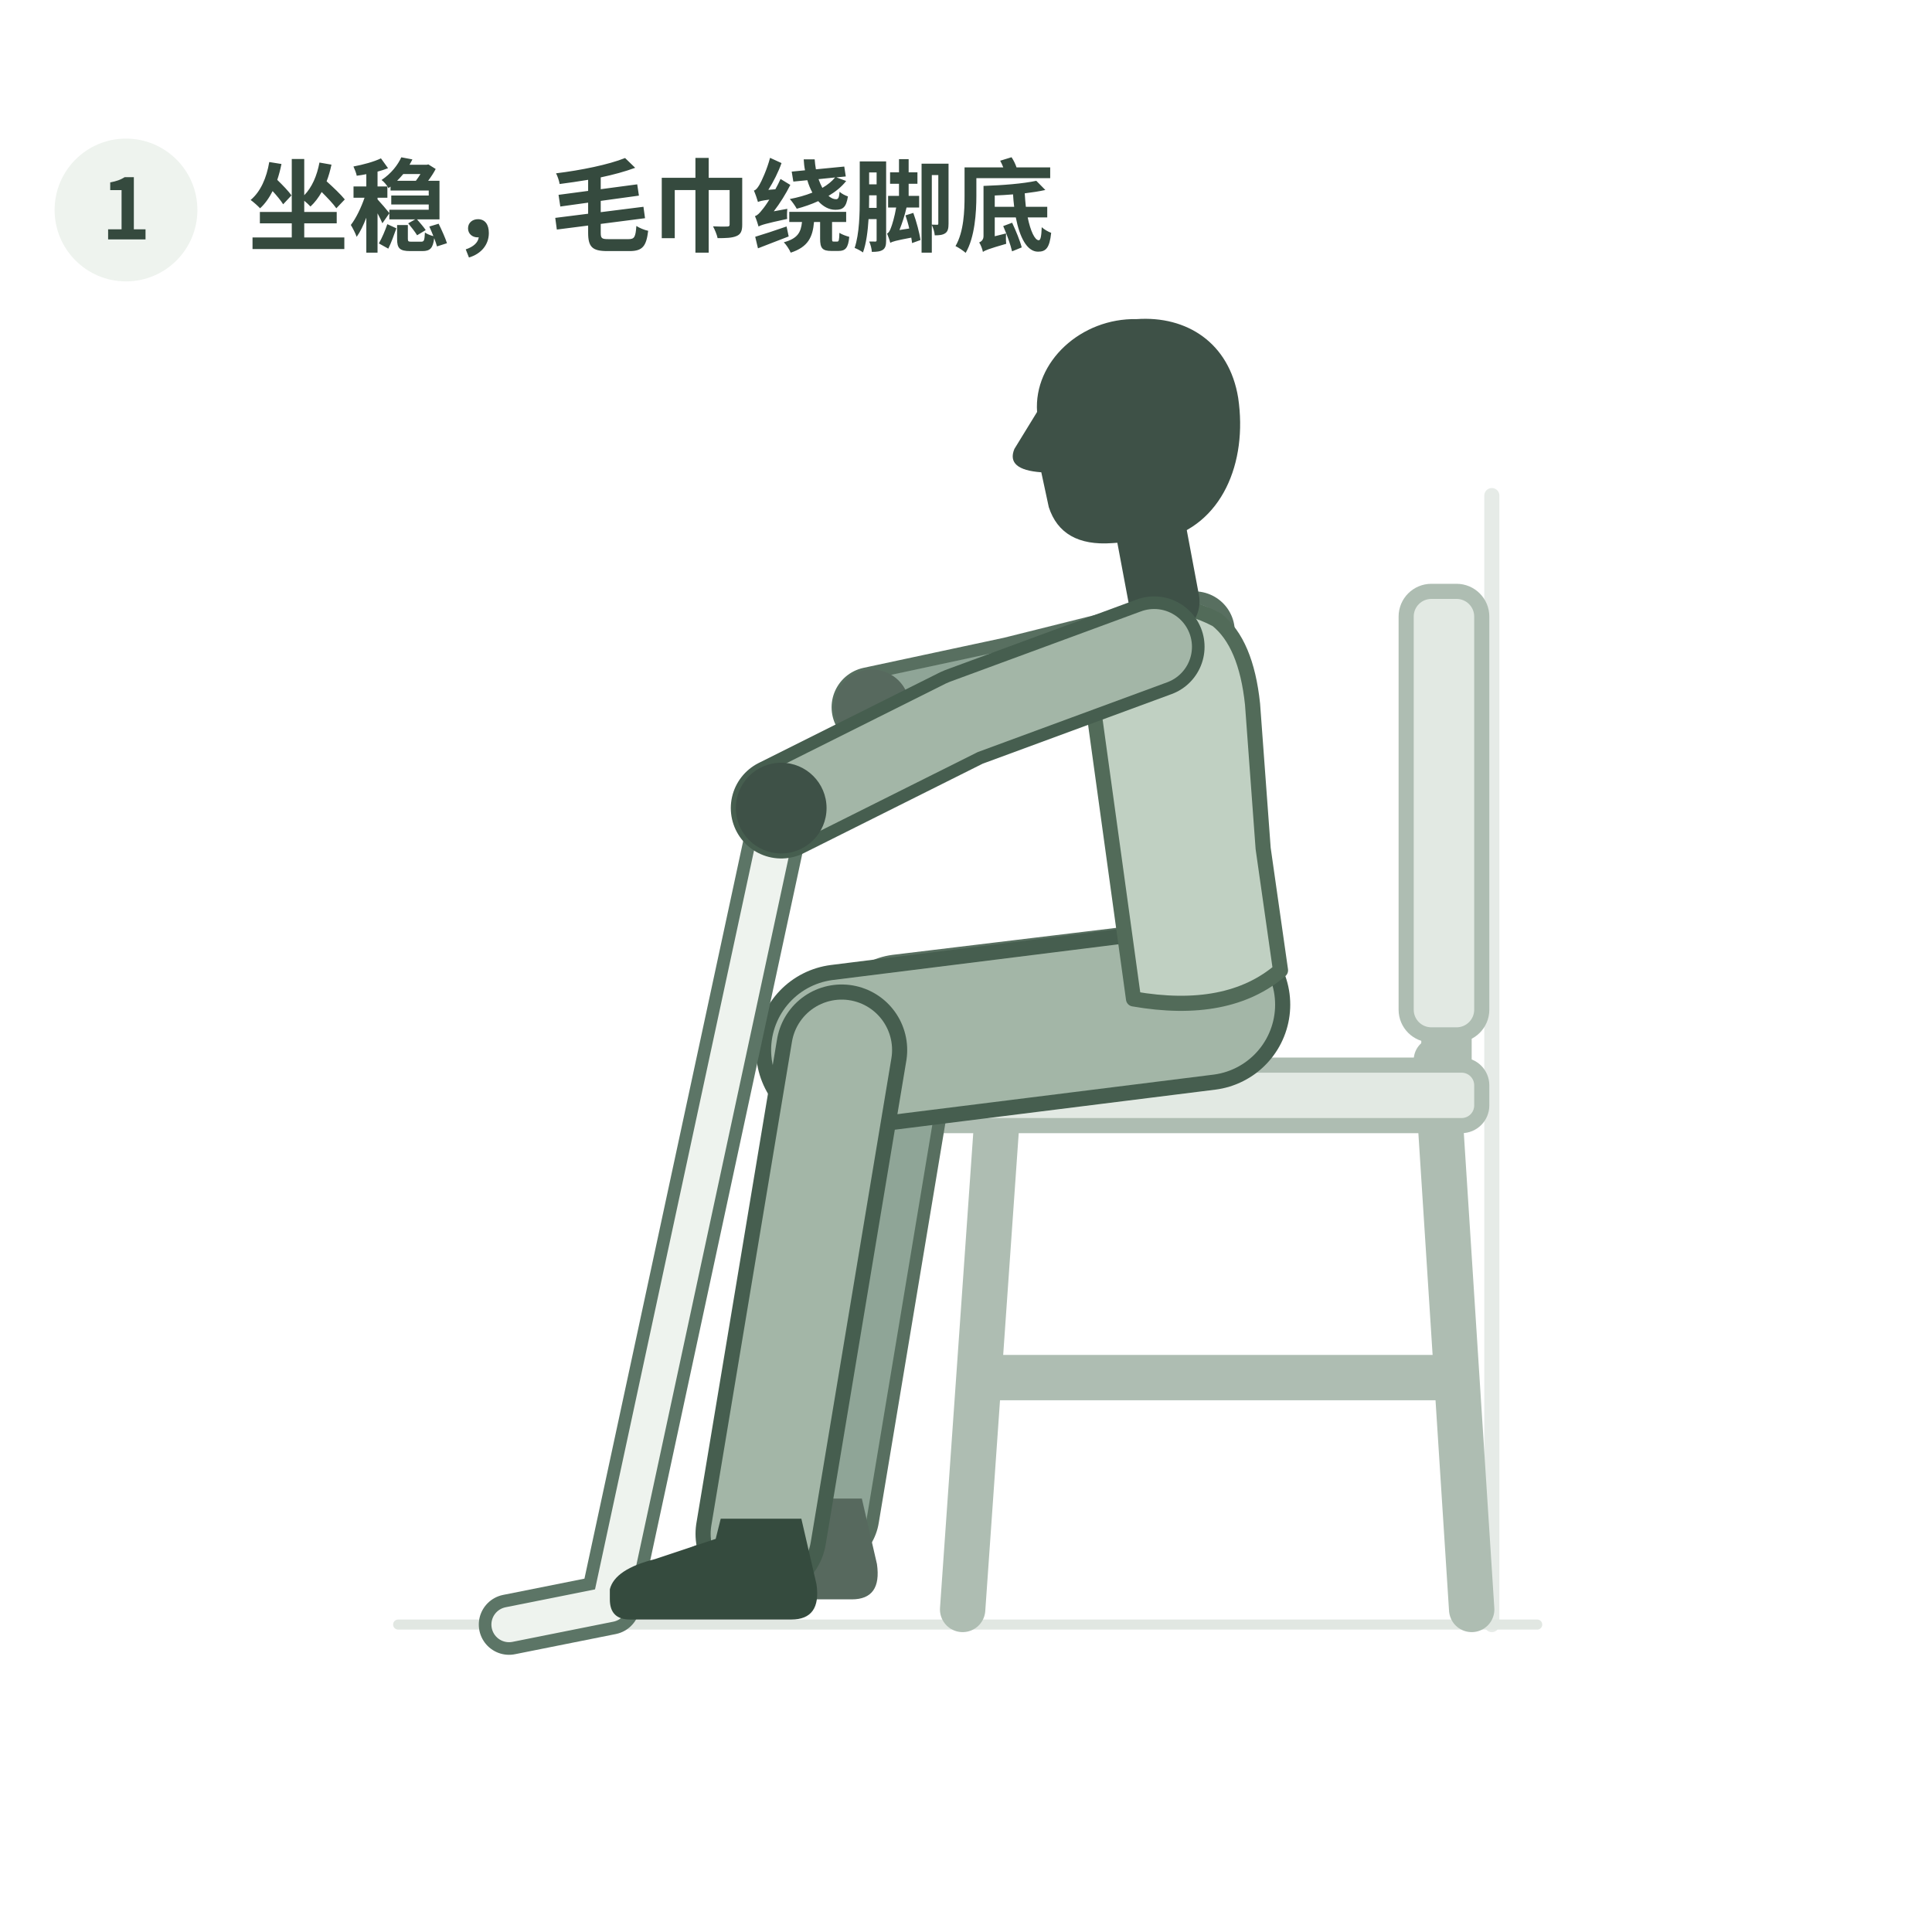
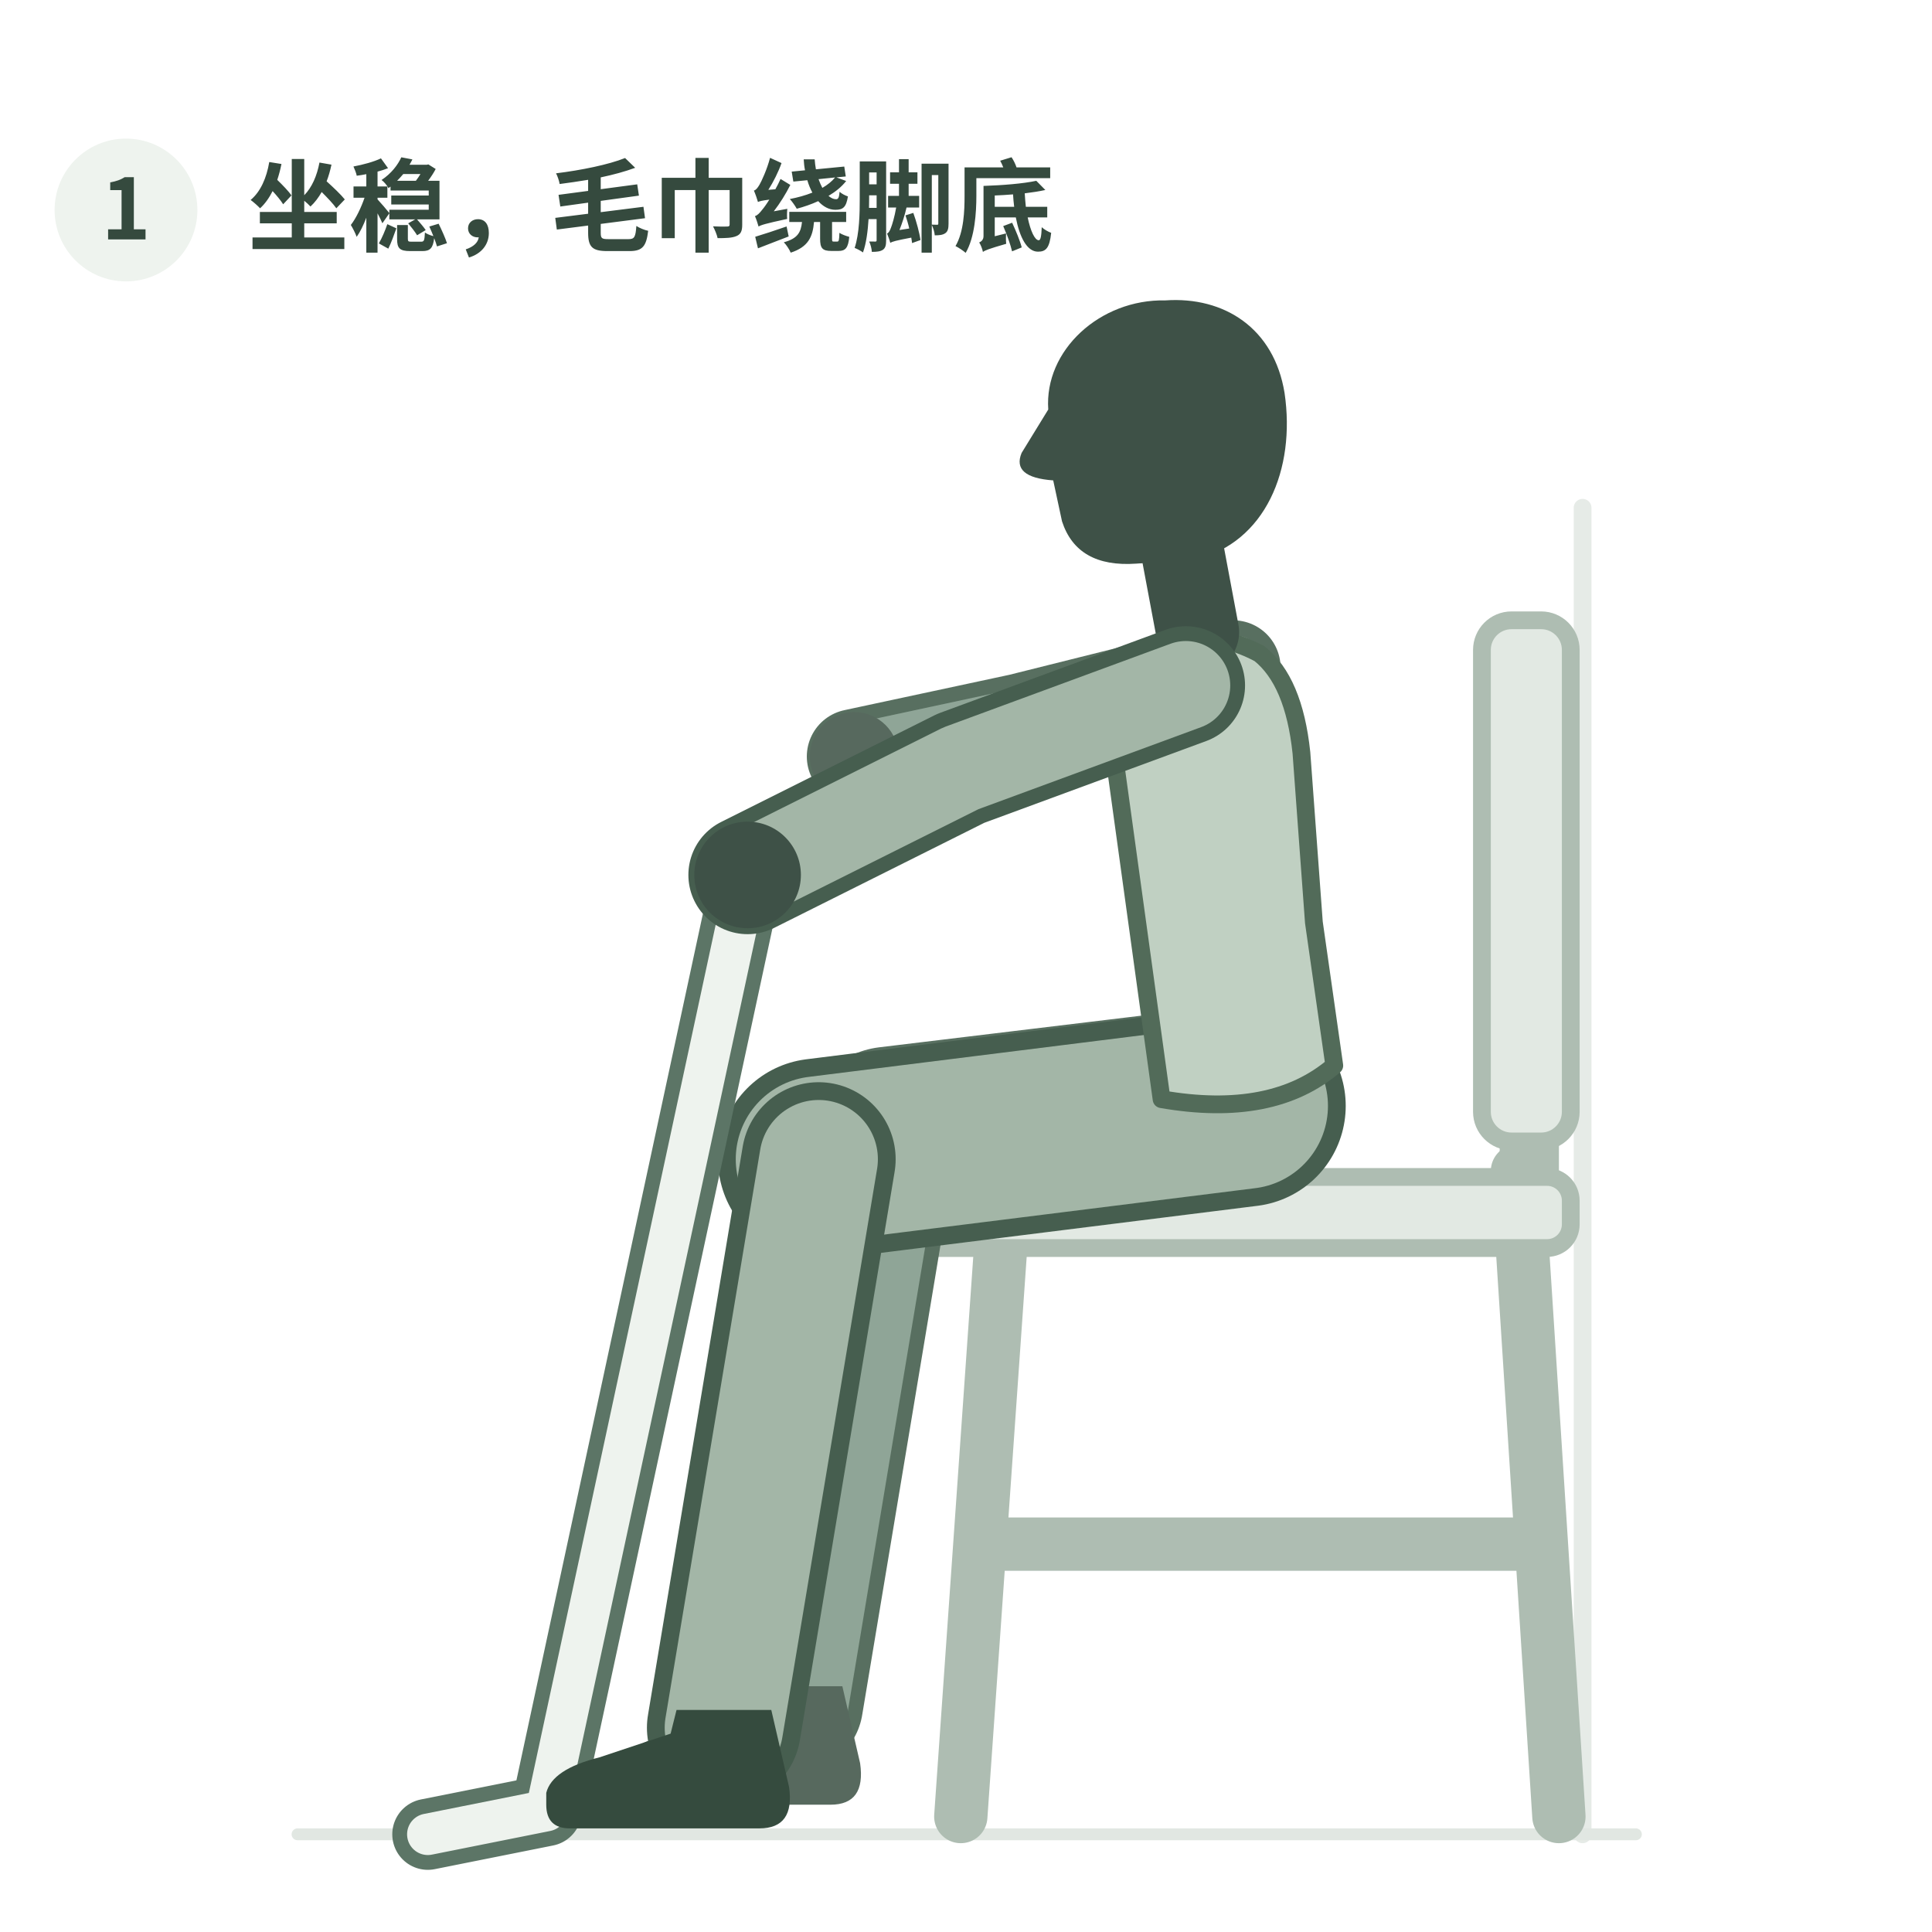
<svg xmlns="http://www.w3.org/2000/svg" width="460" height="460" viewBox="0 0 460 460" role="img" aria-labelledby="t d">
  <defs>
    <g id="chair" stroke-linecap="round" stroke-linejoin="round">
      <path d="M241 190V414" fill="none" stroke="#e6ebe7" stroke-width="3" />
      <path d="M24 414H250" fill="none" stroke="#e1e7e2" stroke-width="2" />
      <path d="M143 311L136 411M230 302L237 411M140 365H233" fill="none" stroke="#aebdb2" stroke-width="9" />
      <path d="M232 225V306" fill="none" stroke="#aebdb2" stroke-width="10" />
      <rect x="224" y="209" width="15" height="88" rx="5" fill="#e2e9e3" stroke="#aebdb2" stroke-width="3" />
      <rect x="128" y="303" width="111" height="12" rx="4" fill="#e2e9e3" stroke="#aebdb2" stroke-width="3" />
    </g>
    <path id="profile-head" d="M1-21C-10-22-20-14-20-4L-25 3Q-27 7-20 8L-19 15Q-17 23-7 23H3C15 21 21 9 20-4C19-15 11-21 1-21Z" fill="#3e5147" />
    <path id="flat-shoe" d="M-8-3H8L11 10Q12 17 6 17H-26Q-30 17-30 13V11Q-29 7-21 5L-9 1Z" />
    <path id="torso" d="M-9.6-76.6Q0-82.7 10.4-75.7Q15.7-70.5 15.7-58.3L14.8-29.6L15.7-5.2Q4.4 2.6-13.9-2.6L-14.8-30.5L-15.7-58.3Q-16.5-70.5-9.6-76.6Z" fill="#c0d0c2" stroke="#526b59" stroke-width="3" />
  </defs>
  <rect width="460" height="460" fill="#ffffff" />
  <g font-family="PingFang SC, Noto Sans CJK SC, Microsoft YaHei, sans-serif" fill="#354a3e">
    <circle cx="30" cy="50" r="17" fill="#eef3ee" />
    <text x="30" y="57" text-anchor="middle" font-size="20" font-weight="600">1</text>
    <text x="59" y="58" font-size="24" font-weight="600">坐稳，毛巾绕脚底</text>
  </g>
-   <g transform="translate(66 -110) scale(1.2)" stroke-linecap="round" stroke-linejoin="round">
+   <g transform="translate(37 -147) scale(1.41)" stroke-linecap="round" stroke-linejoin="round">
    <use href="#chair" />
    <path d="M182 289L124 296" fill="none" stroke="#586f60" stroke-width="30" />
    <path d="M182 289L124 296" fill="none" stroke="#8fa597" stroke-width="24" />
    <path d="M124 296L108 392" fill="none" stroke="#586f60" stroke-width="23" />
    <path d="M124 296L108 392" fill="none" stroke="#8fa597" stroke-width="18" />
    <use href="#flat-shoe" transform="translate(108 392)" fill="#57695e" />
    <path d="M184 291L112 300" fill="none" stroke="#465e4f" stroke-width="34" />
    <path d="M184 291L112 300" fill="none" stroke="#a3b6a7" stroke-width="28" />
    <path d="M112 300L96 396" fill="none" stroke="#465e4f" stroke-width="26" />
    <path d="M112 300L96 396" fill="none" stroke="#a3b6a7" stroke-width="20" />
    <path d="M46 414L66 410L100 252" fill="none" stroke="#5c7566" stroke-width="12" />
    <path d="M46 414L66 410L100 252" fill="none" stroke="#eef3ee" stroke-width="7" />
    <use href="#flat-shoe" transform="translate(96 396)" fill="#354b3e" />
    <path d="M182 217L146 226L118 232" fill="none" stroke="#586f60" stroke-width="16" />
    <path d="M182 217L146 226L118 232" fill="none" stroke="#8fa597" stroke-width="11" />
    <circle cx="118" cy="232" r="7.5" fill="#57695e" />
    <g transform="translate(184 291) rotate(-6)">
      <use href="#torso" />
    </g>
    <path d="M176 211L173 195" fill="none" stroke="#3e5147" stroke-width="14" />
    <use href="#profile-head" transform="translate(171 176) rotate(-4)" />
    <path d="M174 220L136 234L100 252" fill="none" stroke="#465e4f" stroke-width="20" />
    <path d="M174 220L136 234L100 252" fill="none" stroke="#a3b6a7" stroke-width="15" />
    <circle cx="100" cy="252" r="9" fill="#3e5147" />
  </g>
</svg>
